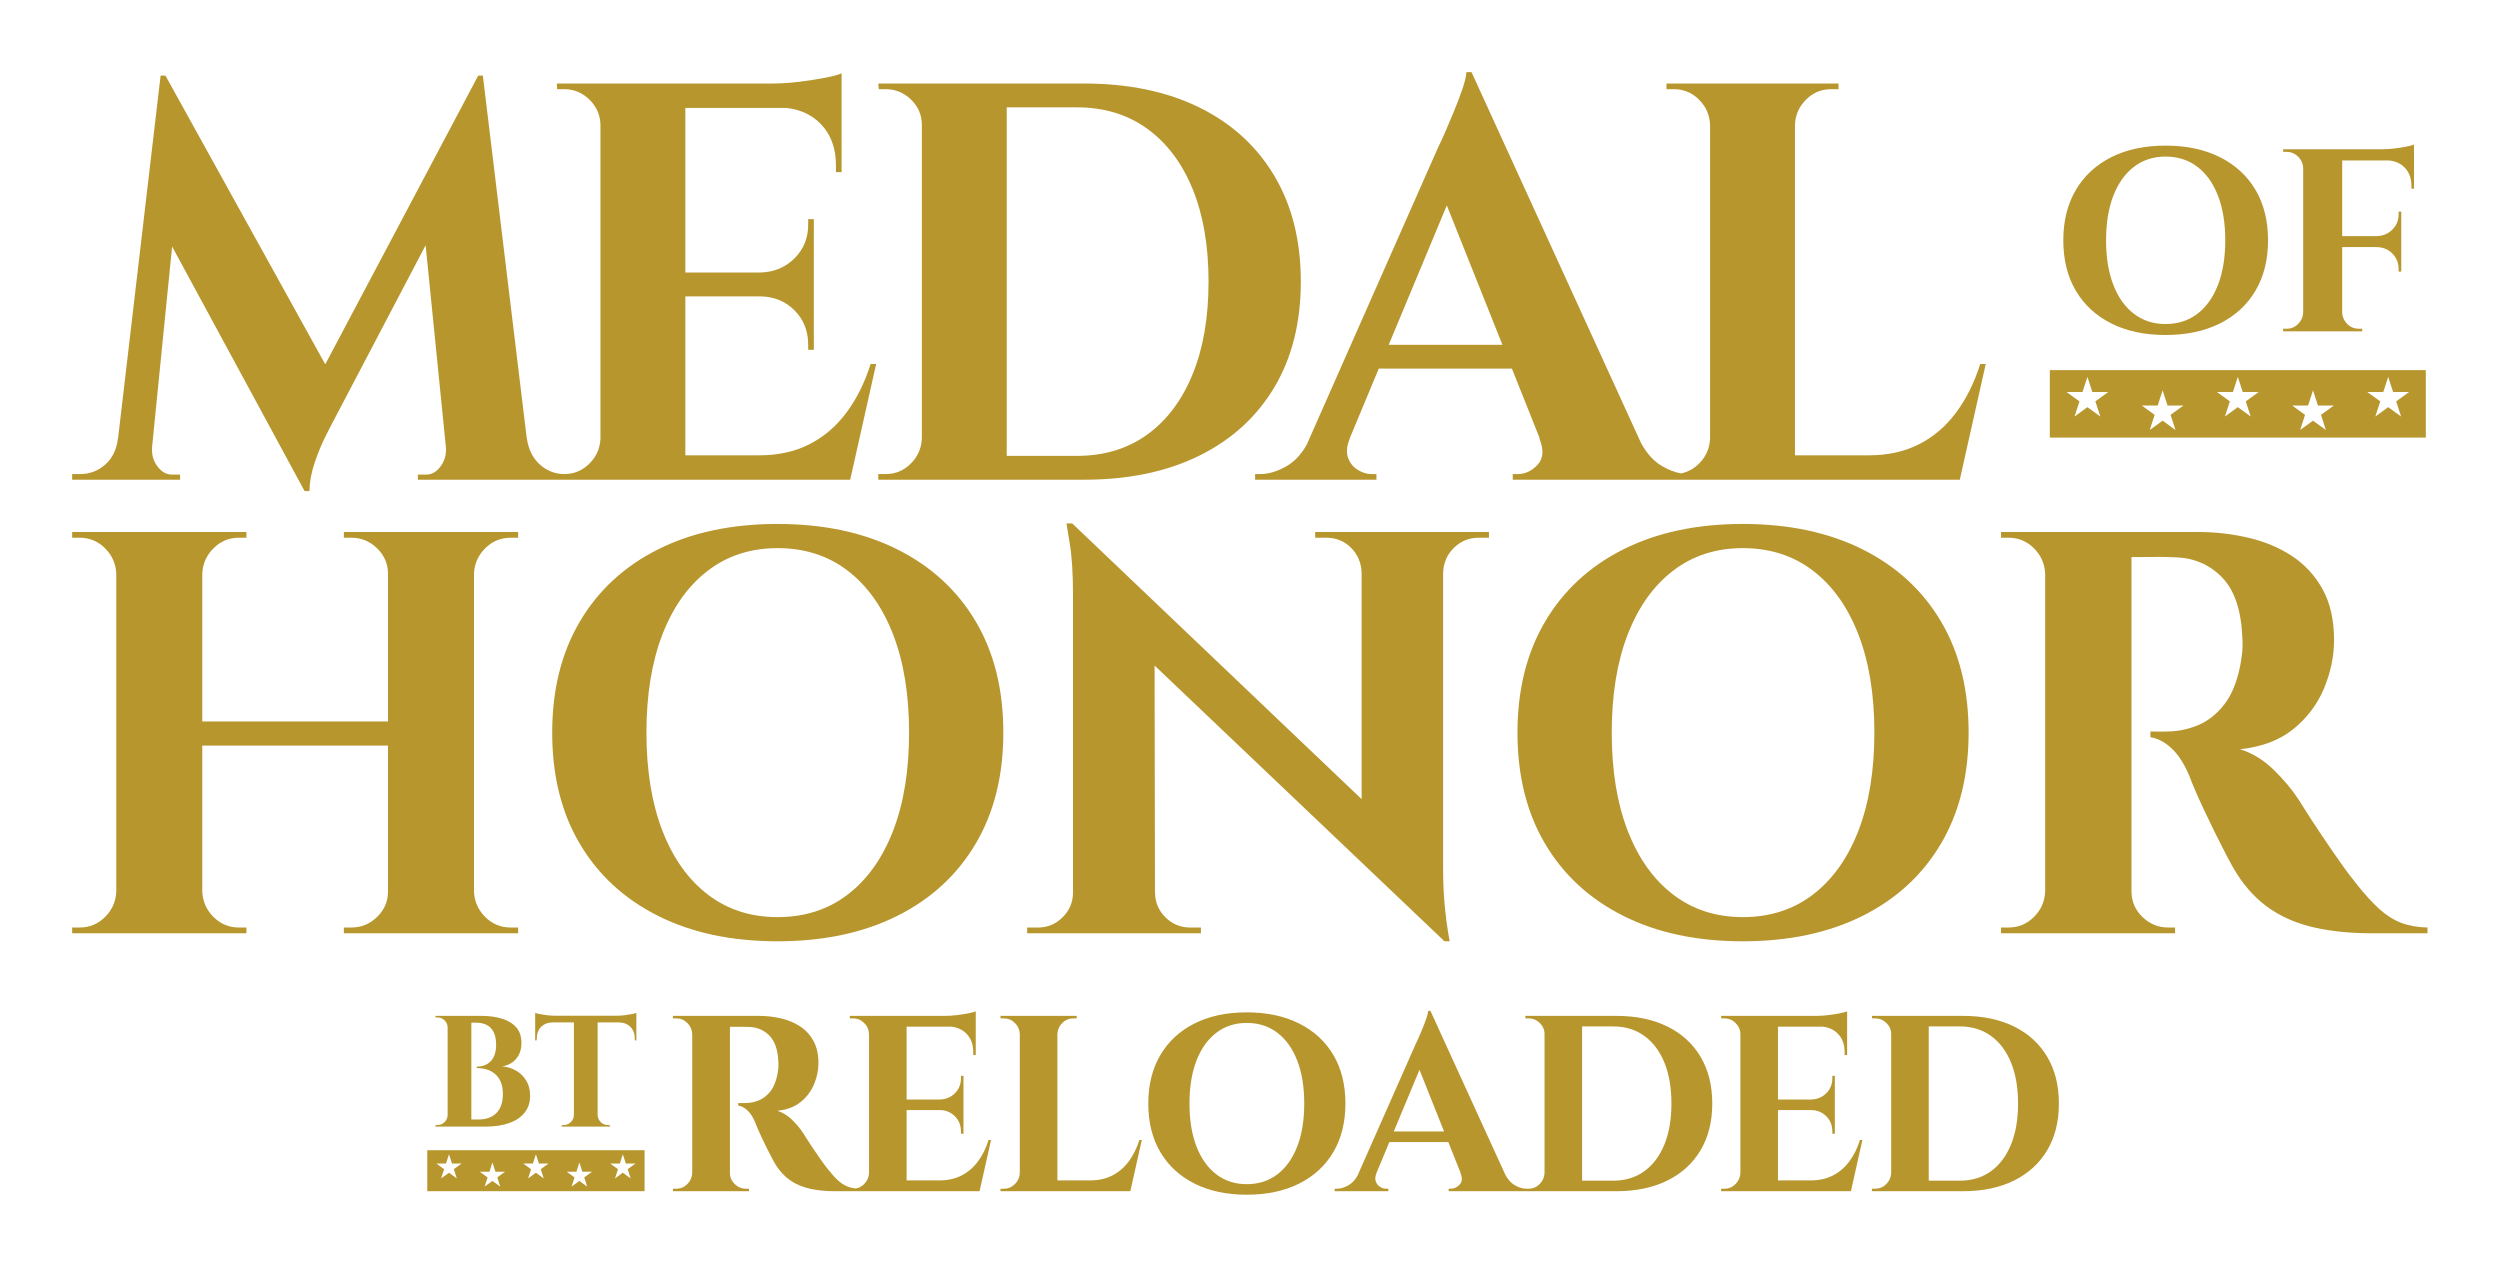
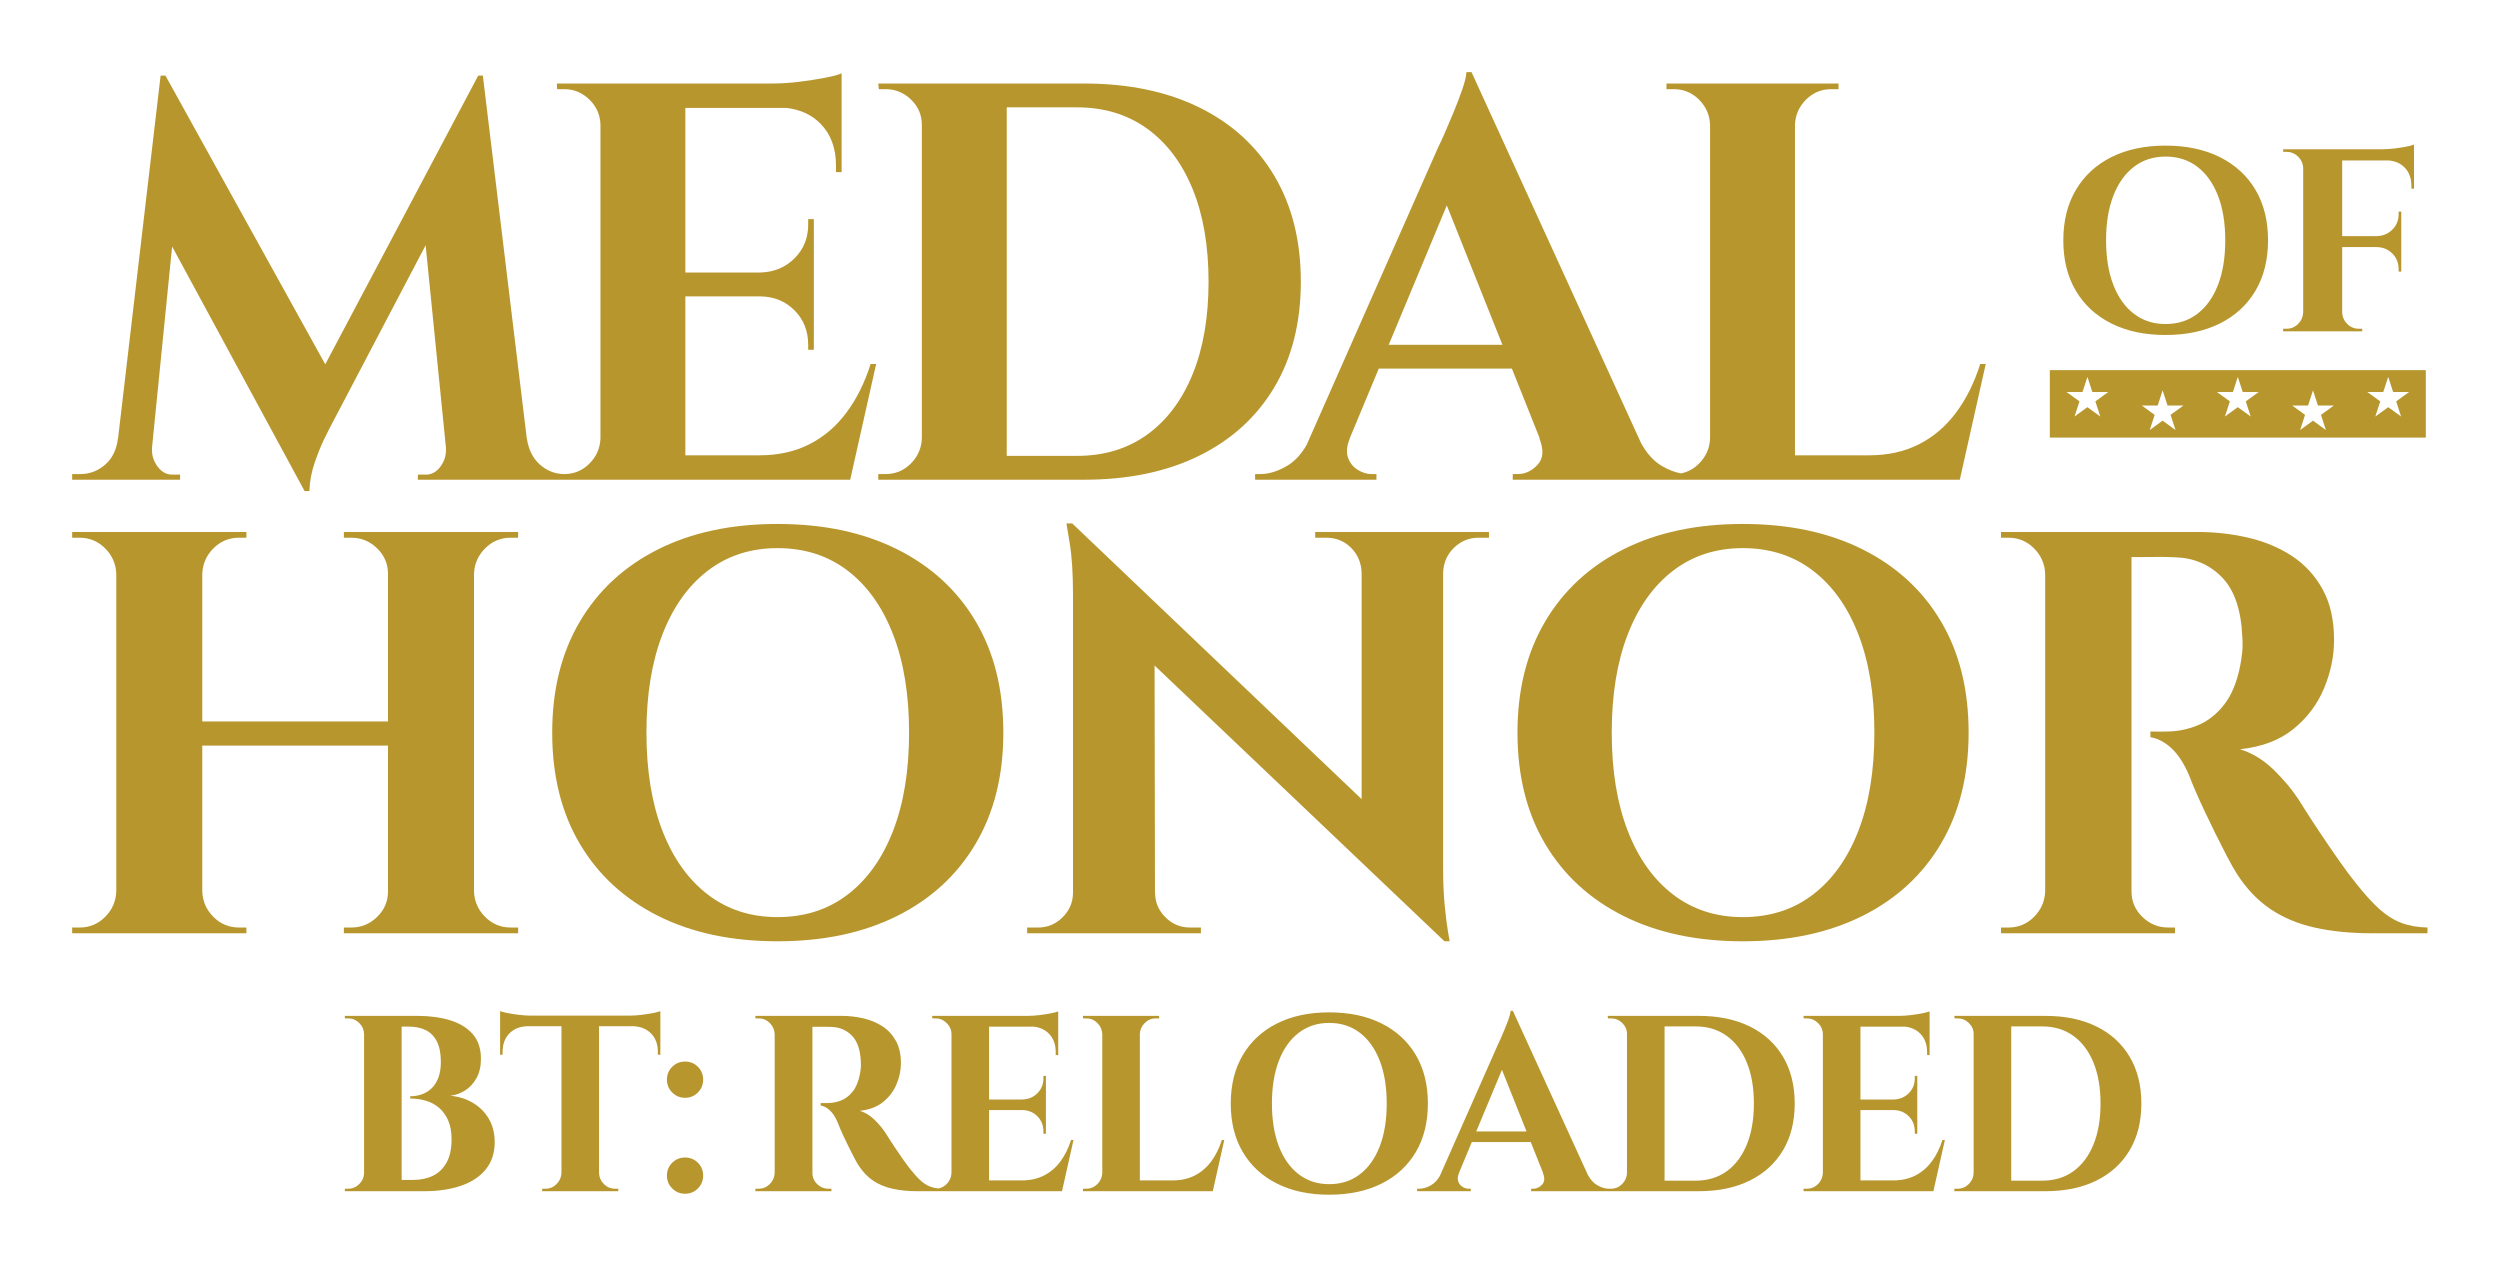
<svg xmlns="http://www.w3.org/2000/svg" viewBox="0 0 1386 702">
-   <path fill="#b8962e" d="M431.03 290.48Q469.28 290.48 497.44 304.56Q525.59 318.63 540.92 344.5Q556.25 370.37 556.25 406.16Q556.25 441.77 540.92 467.73Q525.59 493.7 497.44 507.77Q469.28 521.85 431.03 521.85Q392.91 521.85 364.85 507.77Q336.79 493.7 321.46 467.83Q306.14 441.96 306.14 406.16Q306.14 370.56 321.46 344.6Q336.79 318.63 364.85 304.56Q392.91 290.48 431.03 290.48ZM966.19 290.48Q1004.44 290.48 1032.59 304.56Q1060.74 318.63 1076.07 344.5Q1091.4 370.37 1091.4 406.16Q1091.4 441.77 1076.07 467.73Q1060.74 493.7 1032.59 507.77Q1004.44 521.85 966.19 521.85Q928.06 521.85 900 507.77Q871.95 493.7 856.62 467.83Q841.29 441.96 841.29 406.16Q841.29 370.56 856.62 344.6Q871.95 318.63 900 304.56Q928.06 290.48 966.19 290.48ZM600.9 46.3Q637.91 46.3 664.89 59.57Q691.86 72.84 706.52 97.53Q721.18 122.23 721.18 156.13Q721.18 190.03 706.52 214.66Q691.86 239.3 664.89 252.63Q637.91 265.96 600.9 265.96H486.91V262.82H490.99Q499.15 262.82 504.95 257.01Q510.76 251.21 511.07 243.05V69.21Q511.07 61.05 505.11 55.24Q499.15 49.44 490.99 49.44H487.22L486.91 46.3ZM265.12 41.91H267.69L292.04 243.05H292.08Q293.5 252.46 299.41 257.64Q305.28 262.79 312.81 262.82L312.86 262.82L312.9 262.82Q321 262.79 326.78 257.01Q332.58 251.21 332.9 243.05V69.21Q332.7 61.05 326.8 55.24Q320.89 49.44 312.81 49.44H308.86L308.73 46.3H428.31Q435.21 46.3 442.9 45.36Q450.59 44.42 457.18 43.16Q463.77 41.91 466.59 40.65V95.43H463.46V91.69Q463.46 77.3 454.88 68.57Q447.68 61.23 436.14 59.84H379.96V151.08H421.57Q432.98 150.77 440.62 143.08Q448.25 135.38 448.06 123.96V121.48H451.2V193.92H448.06V191.12Q448.06 179.7 440.52 172.1Q432.98 164.5 421.57 164.31H379.96V252.42H421.03Q436.71 252.42 448.74 246.29Q460.78 240.16 469.27 228.74Q477.77 217.33 482.67 201.79H485.74L471.35 265.96H231.66V263.13H236.11Q240.79 263.13 244.01 258.9Q247.24 254.66 247.24 249.64V248.29L235.97 135.97L182.64 237.58L179.89 243.11Q177.14 248.63 174.43 256.58Q171.71 264.52 171.55 272.26H168.87L95.42 136.66L84.27 248.23V249.64Q84.27 254.66 87.55 258.9Q90.83 263.13 95.39 263.13H99.85V265.96H40V262.82H44.56Q52.27 262.82 58.26 257.64Q64.25 252.46 65.39 243.05H65.45L89.04 41.91H91.72L180.32 201.98ZM815.82 40 909.76 245.54Q914.5 254.27 921.23 258.27Q926.7 261.52 931.95 262.45Q937.6 261.35 941.94 257.01Q947.75 251.21 948.06 243.05V69.21Q947.75 61.05 941.94 55.24Q936.14 49.44 927.98 49.44H923.9V46.3H1019.29V49.44H1015.21Q1007.06 49.44 1001.25 55.24Q995.45 61.05 995.13 69.21V252.42H1036.19Q1051.87 252.42 1063.91 246.29Q1075.95 240.16 1084.44 228.74Q1092.94 217.33 1097.84 201.79H1100.9L1086.51 265.96H838.67V262.82H841.49Q847.64 262.82 852.45 257.64Q857.25 252.46 853.42 243.05H853.64L838.21 204.37H764.39L748.27 243.05H748.35Q745.77 249.33 747.34 253.72Q748.91 258.11 752.71 260.47Q756.51 262.82 760.27 262.82H763.1V265.96H695.83V262.82H698.66Q705.87 262.82 713.56 258.27Q719.89 254.53 724.4 246.65L797.57 81.08Q798.52 79.37 800.82 74.11Q803.12 68.86 805.85 62.26Q808.59 55.66 810.69 49.56Q812.8 43.46 812.99 40ZM431.03 508.45Q453.61 508.45 469.93 495.97Q486.25 483.49 495.12 460.62Q503.99 437.75 503.99 406.16Q503.99 374.58 495.12 351.71Q486.25 328.84 469.93 316.36Q453.61 303.88 431.03 303.88Q408.77 303.88 392.45 316.36Q376.13 328.84 367.26 351.71Q358.39 374.58 358.39 406.16Q358.39 437.75 367.26 460.62Q376.13 483.49 392.45 495.97Q408.77 508.45 431.03 508.45ZM966.19 508.45Q988.76 508.45 1005.08 495.97Q1021.41 483.49 1030.28 460.62Q1039.15 437.75 1039.15 406.16Q1039.15 374.58 1030.28 351.71Q1021.41 328.84 1005.08 316.36Q988.76 303.88 966.19 303.88Q943.93 303.88 927.61 316.36Q911.29 328.84 902.42 351.71Q893.55 374.58 893.55 406.16Q893.55 437.75 902.42 460.62Q911.29 483.49 927.61 495.97Q943.93 508.45 966.19 508.45ZM64.47 494.2V318.13Q64.15 309.87 58.27 303.99Q52.39 298.11 44.13 298.11H40V294.93H136.61V298.11H132.48Q124.22 298.11 118.34 303.99Q112.46 309.87 112.14 318.13V399.97H215.11V318.13Q215.11 309.87 209.07 303.99Q203.03 298.11 194.77 298.11H190.64V294.93H287.25V298.11H283.12Q274.86 298.11 268.98 303.99Q263.1 309.87 262.78 318.13V494.2Q263.1 502.46 268.98 508.34Q274.86 514.22 283.12 514.22H287.25V517.4H190.64V514.22H194.77Q203.03 514.22 209.07 508.34Q215.11 502.46 215.11 494.2V413.36H112.14V494.2Q112.46 502.46 118.34 508.34Q124.22 514.22 132.48 514.22H136.61V517.4H40V514.22H44.13Q52.39 514.22 58.27 508.34Q64.15 502.46 64.47 494.2ZM1133.84 494.2V318.13Q1133.52 309.87 1127.64 303.99Q1121.76 298.11 1113.5 298.11H1109.37V294.93H1218.52Q1232.82 294.93 1246.45 298.1Q1260.07 301.27 1270.72 308.28Q1281.37 315.3 1287.68 326.74Q1294 338.19 1294 354.87Q1294 368.2 1288.49 381.51Q1282.98 394.81 1271.51 404.13Q1260.05 413.45 1241.9 415.38Q1252.13 418.57 1260.61 426.85Q1269.08 435.13 1274.43 443.42Q1274.82 443.99 1278.04 449.13Q1281.27 454.27 1286.25 461.72Q1291.22 469.17 1296.54 476.78Q1301.86 484.4 1306.44 490.06Q1313.37 498.79 1319.15 504Q1324.93 509.21 1331.24 511.62Q1337.55 514.02 1345.8 514.22V517.4H1314.81Q1297.49 517.4 1283.47 514.3Q1269.45 511.2 1258.76 504.01Q1248.08 496.82 1240.1 484.41Q1237.6 480.44 1234.56 474.59Q1231.53 468.75 1228.25 462.16Q1224.98 455.57 1222.06 449.33Q1219.13 443.1 1216.93 437.99Q1214.73 432.88 1213.71 430Q1209.41 419.93 1203.83 414.8Q1198.26 409.67 1192.19 408.71V405.53Q1192.96 405.53 1195.86 405.59Q1198.76 405.65 1201.89 405.53Q1210.54 405.4 1218.66 402.02Q1226.77 398.64 1233.04 390.68Q1239.3 382.73 1242.02 368.81Q1242.58 365.89 1243.03 362Q1243.47 358.11 1243.15 353.41Q1242.25 330.64 1231.8 319.99Q1221.35 309.34 1205.67 308.96Q1201.21 308.71 1195.98 308.77Q1190.76 308.84 1186.52 308.84H1181.7V494.2Q1181.7 502.46 1187.74 508.34Q1193.78 514.22 1202.04 514.22H1205.85V517.4H1109.37V514.22H1113.5Q1121.76 514.22 1127.64 508.34Q1133.52 502.46 1133.84 494.2ZM594.42 290.17 754.88 443.04V317.5Q754.57 309.23 749.01 303.67Q743.44 298.11 735.18 298.11H729.14V294.93H825.48V298.11H819.76Q811.82 298.11 806.09 303.67Q800.37 309.23 800.06 317.5V481.17Q800.06 493.07 800.98 502.35Q801.91 511.63 802.8 516.74L803.69 521.85H800.83L640.1 368.97L640.32 494.83H640.36Q640.36 502.78 646.08 508.5Q651.8 514.22 659.75 514.22H665.78V517.4H569.45V514.22H575.48Q583.43 514.22 589.15 508.5Q594.87 502.78 594.87 494.83V329.89Q594.87 312.14 593.05 301.15L591.24 290.17ZM558.14 59.52V252.73H597.09Q619.7 252.73 636.01 240.94Q652.31 229.15 661.17 207.51Q670.02 185.87 670.02 156.13Q670.02 126.38 661.17 104.74Q652.31 83.1 635.94 71.31Q619.58 59.52 597.09 59.52ZM793.03 560.41 834.6 651.37Q836.7 655.24 839.68 657.01Q843.06 659.02 846.26 659.02H847.4Q851.01 659.02 853.58 656.45Q856.15 653.88 856.29 650.27V573.33Q856.29 569.72 853.65 567.15Q851.01 564.59 847.4 564.59H845.74L845.6 563.2H896.05Q912.43 563.2 924.36 569.07Q936.3 574.94 942.79 585.87Q949.28 596.8 949.28 611.8Q949.28 626.81 942.79 637.71Q936.3 648.61 924.36 654.51Q912.43 660.41 896.05 660.41H803.14V659.02H804.39Q807.11 659.02 809.24 656.73Q811.36 654.44 809.67 650.27H809.76L802.94 633.15H770.27L763.13 650.27H763.17Q762.03 653.05 762.72 654.99Q763.42 656.94 765.1 657.98Q766.78 659.02 768.45 659.02H769.69V660.41H739.93V659.02H741.18Q744.37 659.02 747.77 657.01Q750.57 655.35 752.57 651.86L784.95 578.59Q785.37 577.83 786.39 575.51Q787.41 573.18 788.62 570.26Q789.83 567.34 790.76 564.64Q791.69 561.94 791.78 560.41ZM1200.58 80.73Q1217.93 80.73 1230.71 87.12Q1243.49 93.51 1250.44 105.24Q1257.4 116.98 1257.4 133.23Q1257.4 149.38 1250.44 161.17Q1243.49 172.95 1230.71 179.33Q1217.93 185.72 1200.58 185.72Q1183.28 185.72 1170.54 179.33Q1157.81 172.95 1150.86 161.21Q1143.9 149.47 1143.9 133.23Q1143.9 117.07 1150.86 105.29Q1157.81 93.51 1170.54 87.12Q1183.28 80.73 1200.58 80.73ZM691.19 561.25Q707.9 561.25 720.2 567.4Q732.51 573.55 739.21 584.86Q745.9 596.16 745.9 611.8Q745.9 627.36 739.21 638.71Q732.51 650.05 720.2 656.2Q707.9 662.35 691.19 662.35Q674.53 662.35 662.27 656.2Q650.01 650.05 643.31 638.75Q636.61 627.45 636.61 611.8Q636.61 596.24 643.31 584.9Q650.01 573.55 662.27 567.4Q674.53 561.25 691.19 561.25ZM1088.23 563.2Q1104.6 563.2 1116.54 569.07Q1128.48 574.94 1134.97 585.87Q1141.45 596.8 1141.45 611.8Q1141.45 626.81 1134.97 637.71Q1128.48 648.61 1116.54 654.51Q1104.6 660.41 1088.23 660.41H1037.78V659.02H1039.58Q1043.19 659.02 1045.76 656.45Q1048.33 653.88 1048.47 650.27V573.33Q1048.47 569.72 1045.83 567.15Q1043.19 564.59 1039.58 564.59H1037.92L1037.78 563.2ZM1136.42 205.2H1344.87V242.59H1136.42ZM549.43 632.01 543.07 660.41H462.85Q455.28 660.41 449.15 659.05Q443.02 657.7 438.35 654.56Q433.68 651.42 430.2 645.99Q429.11 644.26 427.78 641.7Q426.45 639.15 425.02 636.27Q423.59 633.39 422.31 630.67Q421.04 627.94 420.07 625.71Q419.11 623.48 418.67 622.22Q416.79 617.82 414.35 615.58Q411.92 613.33 409.26 612.91V611.52Q409.6 611.52 410.87 611.55Q412.13 611.58 413.5 611.52Q417.28 611.47 420.83 609.99Q424.38 608.51 427.11 605.04Q429.85 601.56 431.04 595.48Q431.28 594.21 431.48 592.5Q431.67 590.8 431.53 588.75Q431.14 578.8 426.57 574.15Q422 569.49 415.15 569.33Q413.21 569.22 410.92 569.25Q408.64 569.27 406.79 569.27H404.68V650.27Q404.68 653.88 407.32 656.45Q409.96 659.02 413.57 659.02H415.23V660.41H373.07V659.02H374.88Q378.49 659.02 381.06 656.45Q383.63 653.88 383.77 650.27V573.33Q383.63 569.72 381.06 567.15Q378.49 564.59 374.88 564.59H373.07V563.2H420.77Q427.02 563.2 432.97 564.58Q438.93 565.96 443.58 569.03Q448.23 572.09 450.99 577.1Q453.75 582.1 453.75 589.39Q453.75 595.21 451.34 601.03Q448.94 606.84 443.93 610.91Q438.92 614.99 430.99 615.83Q435.45 617.22 439.16 620.84Q442.86 624.46 445.2 628.08Q445.37 628.33 446.78 630.58Q448.19 632.82 450.36 636.08Q452.54 639.33 454.86 642.66Q457.19 645.99 459.19 648.46Q462.22 652.28 464.74 654.55Q467.27 656.83 470.02 657.88Q472.01 658.64 474.44 658.9Q477.08 658.46 479.09 656.45Q481.65 653.88 481.79 650.27V573.33Q481.71 569.72 479.1 567.15Q476.48 564.59 472.91 564.59H471.16L471.1 563.2H524.02Q527.08 563.2 530.48 562.78Q533.88 562.36 536.8 561.81Q539.71 561.25 540.96 560.7V584.94H539.57V583.28Q539.57 576.92 535.78 573.05Q532.59 569.8 527.48 569.19H502.62V609.57H521.03Q526.09 609.43 529.47 606.03Q532.84 602.62 532.76 597.57V596.47H534.15V628.53H532.76V627.29Q532.76 622.23 529.42 618.87Q526.09 615.51 521.03 615.42H502.62V654.42H520.8Q527.74 654.42 533.06 651.7Q538.39 648.99 542.15 643.94Q545.91 638.89 548.08 632.01ZM1200.58 179.64Q1210.82 179.64 1218.23 173.98Q1225.63 168.32 1229.66 157.94Q1233.68 147.56 1233.68 133.23Q1233.68 118.89 1229.66 108.51Q1225.63 98.14 1218.23 92.47Q1210.82 86.81 1200.58 86.81Q1190.48 86.81 1183.07 92.47Q1175.66 98.14 1171.64 108.51Q1167.61 118.89 1167.61 133.23Q1167.61 147.56 1171.64 157.94Q1175.66 168.32 1183.07 173.98Q1190.48 179.64 1200.58 179.64ZM691.19 656.5Q701.05 656.5 708.18 651.05Q715.32 645.59 719.19 635.6Q723.07 625.61 723.07 611.8Q723.07 598 719.19 588.01Q715.32 578.01 708.18 572.56Q701.05 567.11 691.19 567.11Q681.46 567.11 674.33 572.56Q667.2 578.01 663.32 588.01Q659.45 598 659.45 611.8Q659.45 625.61 663.32 635.6Q667.2 645.59 674.33 651.05Q681.46 656.5 691.19 656.5ZM877.12 569.05V654.56H894.36Q904.37 654.56 911.58 649.34Q918.8 644.12 922.72 634.54Q926.64 624.97 926.64 611.8Q926.64 598.64 922.72 589.06Q918.8 579.48 911.56 574.27Q904.31 569.05 894.36 569.05ZM1069.3 569.05V654.56H1086.54Q1096.54 654.56 1103.76 649.34Q1110.98 644.12 1114.9 634.54Q1118.81 624.97 1118.81 611.8Q1118.81 598.64 1114.9 589.06Q1110.98 579.48 1103.73 574.27Q1096.49 569.05 1086.54 569.05ZM1032.52 632.01 1026.15 660.41H954.19V659.02H955.99Q959.6 659.02 962.17 656.45Q964.74 653.88 964.88 650.27V573.33Q964.8 569.72 962.18 567.15Q959.57 564.59 955.99 564.59H954.24L954.19 563.2H1007.11Q1010.16 563.2 1013.56 562.78Q1016.97 562.36 1019.88 561.81Q1022.8 561.25 1024.05 560.7V584.94H1022.66V583.28Q1022.66 576.92 1018.87 573.05Q1015.68 569.8 1010.57 569.19H985.71V609.57H1004.12Q1009.17 609.43 1012.55 606.03Q1015.93 602.62 1015.85 597.57V596.47H1017.23V628.53H1015.85V627.29Q1015.85 622.23 1012.51 618.87Q1009.17 615.51 1004.12 615.42H985.71V654.42H1003.88Q1010.82 654.42 1016.15 651.7Q1021.47 648.99 1025.23 643.94Q1028.99 638.89 1031.16 632.01ZM1331.25 117.3V150.59H1329.8V149.31Q1329.8 144.06 1326.34 140.57Q1322.88 137.07 1317.63 136.99H1298.51V173.17Q1298.65 176.92 1301.32 179.59Q1303.99 182.26 1307.74 182.26H1309.61V183.7H1265.77V182.26H1267.65Q1271.4 182.26 1274.07 179.59Q1276.73 176.92 1276.88 173.17V93.28Q1276.79 89.53 1274.08 86.86Q1271.36 84.19 1267.65 84.19H1265.83L1265.77 82.75H1320.73Q1323.9 82.75 1327.43 82.32Q1330.97 81.89 1334 81.31Q1337.02 80.73 1338.32 80.16V104.6H1336.88V103.04Q1336.88 96.66 1333.08 92.82Q1329.78 89.48 1324.46 88.97H1298.51V130.91H1317.63Q1322.88 130.77 1326.38 127.23Q1329.89 123.69 1329.8 118.45V117.3ZM236.87 637.67H357.35V660.41H236.87ZM633.02 632.01 626.66 660.41H554.69V659.02H556.5Q560.11 659.02 562.68 656.45Q565.25 653.88 565.38 650.27V573.33Q565.25 569.72 562.68 567.15Q560.11 564.59 556.5 564.59H554.69V563.2H596.91V564.59H595.1Q591.49 564.59 588.92 567.15Q586.35 569.72 586.22 573.33V654.42H604.39Q611.33 654.42 616.65 651.7Q621.98 648.99 625.74 643.94Q629.5 638.89 631.67 632.01ZM248.17 618.19V569.6Q248.12 567.32 246.48 565.7Q244.84 564.07 242.56 564.07H241.45L241.42 563.2H266.8Q273.21 563.2 278.24 564.72Q283.26 566.24 286.17 569.53Q289.08 572.82 289.08 578.22Q289.08 582.22 287.52 585.01Q285.96 587.8 283.53 589.32Q281.09 590.85 278.32 591.18Q282.75 591.56 286.29 593.66Q289.83 595.76 291.86 599.26Q293.9 602.76 293.9 607.46Q293.9 613.07 290.82 616.9Q287.73 620.74 282.16 622.67Q276.6 624.59 269.21 624.59H241.42L241.45 623.72H242.56Q244.84 623.72 246.48 622.09Q248.12 620.47 248.17 618.19ZM802.12 113.88 769.91 191.15H832.94ZM352.8 561.53V576.84L351.93 576.75V575.8Q351.93 571.74 349.51 569.32Q347.1 566.89 343.03 566.81H331.33V618.19Q331.42 620.47 333.04 622.09Q334.66 623.72 336.94 623.72H338.08V624.59H311.42V623.72H312.56Q314.84 623.72 316.46 622.09Q318.09 620.47 318.17 618.19V566.81H306.48Q302.37 566.89 299.97 569.32Q297.57 571.74 297.57 575.8V576.75L296.7 576.84V561.53Q297.57 561.88 299.37 562.23Q301.17 562.58 303.36 562.85Q305.56 563.11 307.4 563.11H342.1Q344.03 563.11 346.18 562.85Q348.33 562.58 350.17 562.23Q352.02 561.88 352.8 561.53ZM261.32 566.96V620.64H265.39Q269.32 620.64 272.34 619.15Q275.36 617.66 277.08 614.5Q278.8 611.34 278.8 606.42Q278.8 602.58 277.64 599.85Q276.47 597.13 274.47 595.42Q272.48 593.71 269.86 592.92Q267.25 592.14 264.31 592.14V591.35Q266.38 591.35 268.3 590.7Q270.22 590.05 271.73 588.65Q273.24 587.26 274.15 584.94Q275.05 582.61 275.05 579.31Q275.05 574.88 273.66 572.16Q272.26 569.43 269.76 568.2Q267.25 566.96 263.84 566.96ZM786.96 593.1 772.71 627.3H800.6ZM1198.96 216.42 1196.23 224.81 1187.4 224.81 1194.54 230 1191.81 238.4 1198.96 233.21 1206.1 238.4 1203.37 230 1210.51 224.81 1201.68 224.81ZM1282.33 216.42 1279.6 224.81 1270.78 224.81 1277.92 230 1275.19 238.4 1282.33 233.21 1289.47 238.4 1286.75 230 1293.89 224.81 1285.06 224.81ZM1157.27 208.94 1154.54 217.34 1145.71 217.34 1152.85 222.52 1150.13 230.92 1157.27 225.73 1164.41 230.92 1161.68 222.52 1168.82 217.34 1160 217.34ZM1324.02 208.94 1321.29 217.34 1312.46 217.34 1319.61 222.52 1316.88 230.92 1324.02 225.73 1331.16 230.92 1328.44 222.52 1335.58 217.34 1326.75 217.34ZM1240.64 208.94 1237.92 217.34 1229.09 217.34 1236.23 222.52 1233.5 230.92 1240.64 225.73 1247.79 230.92 1245.06 222.52 1252.2 217.34 1243.37 217.34ZM273.01 644.49 271.35 649.6 265.98 649.6 270.33 652.75 268.67 657.86 273.01 654.7 277.36 657.86 275.7 652.75 280.04 649.6 274.67 649.6ZM321.21 644.49 319.55 649.6 314.18 649.6 318.52 652.75 316.86 657.86 321.21 654.7 325.55 657.86 323.89 652.75 328.24 649.6 322.87 649.6ZM248.92 639.94 247.26 645.05 241.89 645.05 246.23 648.2 244.57 653.31 248.92 650.16 253.26 653.31 251.6 648.2 255.94 645.05 250.58 645.05ZM297.11 639.94 295.45 645.05 290.08 645.05 294.43 648.2 292.77 653.31 297.11 650.16 301.45 653.31 299.79 648.2 304.14 645.05 298.77 645.05ZM345.3 639.94 343.64 645.05 338.28 645.05 342.62 648.2 340.96 653.31 345.3 650.16 349.65 653.31 347.99 648.2 352.33 645.05 346.96 645.05Z" />
+   <path fill="#b8962e" d="M431.03 290.48Q469.28 290.48 497.44 304.56Q525.59 318.63 540.92 344.5Q556.25 370.37 556.25 406.16Q556.25 441.77 540.92 467.73Q525.59 493.7 497.44 507.77Q469.28 521.85 431.03 521.85Q392.91 521.85 364.85 507.77Q336.79 493.7 321.46 467.83Q306.14 441.96 306.14 406.16Q306.14 370.56 321.46 344.6Q336.79 318.63 364.85 304.56Q392.91 290.48 431.03 290.48ZM966.19 290.48Q1004.44 290.48 1032.59 304.56Q1060.74 318.63 1076.07 344.5Q1091.4 370.37 1091.4 406.16Q1091.4 441.77 1076.07 467.73Q1060.74 493.7 1032.59 507.77Q1004.44 521.85 966.19 521.85Q928.06 521.85 900 507.77Q871.95 493.7 856.62 467.83Q841.29 441.96 841.29 406.16Q841.29 370.56 856.62 344.6Q871.95 318.63 900 304.56Q928.06 290.48 966.19 290.48ZM600.9 46.3Q637.91 46.3 664.89 59.57Q691.86 72.84 706.52 97.53Q721.18 122.23 721.18 156.13Q721.18 190.03 706.52 214.66Q691.86 239.3 664.89 252.63Q637.91 265.96 600.9 265.96H486.91V262.82H490.99Q499.15 262.82 504.95 257.01Q510.76 251.21 511.07 243.05V69.21Q511.07 61.05 505.11 55.24Q499.15 49.44 490.99 49.44H487.22L486.91 46.3ZM265.12 41.91H267.69L292.04 243.05H292.08Q293.5 252.46 299.41 257.64Q305.28 262.79 312.81 262.82L312.86 262.82L312.9 262.82Q321 262.79 326.78 257.01Q332.58 251.21 332.9 243.05V69.21Q332.7 61.05 326.8 55.24Q320.89 49.44 312.81 49.44H308.86L308.73 46.3H428.31Q435.21 46.3 442.9 45.36Q450.59 44.42 457.18 43.16Q463.77 41.91 466.59 40.65V95.43H463.46V91.69Q463.46 77.3 454.88 68.57Q447.68 61.23 436.14 59.84H379.96V151.08H421.57Q432.98 150.77 440.62 143.08Q448.25 135.38 448.06 123.96V121.48H451.2V193.92H448.06V191.12Q448.06 179.7 440.52 172.1Q432.98 164.5 421.57 164.31H379.96V252.42H421.03Q436.71 252.42 448.74 246.29Q460.78 240.16 469.27 228.74Q477.77 217.33 482.67 201.79H485.74L471.35 265.96H231.66V263.13H236.11Q240.79 263.13 244.01 258.9Q247.24 254.66 247.24 249.64V248.29L235.97 135.97L182.64 237.58L179.89 243.11Q177.14 248.63 174.43 256.58Q171.71 264.52 171.55 272.26H168.87L95.42 136.66L84.27 248.23V249.64Q84.27 254.66 87.55 258.9Q90.83 263.13 95.39 263.13H99.85V265.96H40V262.82H44.56Q52.27 262.82 58.26 257.64Q64.25 252.46 65.39 243.05H65.45L89.04 41.91H91.72L180.32 201.98ZM815.82 40 909.76 245.54Q914.5 254.27 921.23 258.27Q926.7 261.52 931.95 262.45Q937.6 261.35 941.94 257.01Q947.75 251.21 948.06 243.05V69.21Q947.75 61.05 941.94 55.24Q936.14 49.44 927.98 49.44H923.9V46.3H1019.29V49.44H1015.21Q1007.06 49.44 1001.25 55.24Q995.45 61.05 995.13 69.21V252.42H1036.19Q1051.87 252.42 1063.91 246.29Q1075.95 240.16 1084.44 228.74Q1092.94 217.33 1097.84 201.79H1100.9L1086.51 265.96H838.67V262.82H841.49Q847.64 262.82 852.45 257.64Q857.25 252.46 853.42 243.05H853.64L838.21 204.37H764.39L748.27 243.05H748.35Q745.77 249.33 747.34 253.72Q748.91 258.11 752.71 260.47Q756.51 262.82 760.27 262.82H763.1V265.96H695.83V262.82H698.66Q705.87 262.82 713.56 258.27Q719.89 254.53 724.4 246.65L797.57 81.08Q798.52 79.37 800.82 74.11Q803.12 68.86 805.85 62.26Q808.59 55.66 810.69 49.56Q812.8 43.46 812.99 40ZM431.03 508.45Q453.61 508.45 469.93 495.97Q486.25 483.49 495.12 460.62Q503.99 437.75 503.99 406.16Q503.99 374.58 495.12 351.71Q486.25 328.84 469.93 316.36Q453.61 303.88 431.03 303.88Q408.77 303.88 392.45 316.36Q376.13 328.84 367.26 351.71Q358.39 374.58 358.39 406.16Q358.39 437.75 367.26 460.62Q376.13 483.49 392.45 495.97Q408.77 508.45 431.03 508.45ZM966.19 508.45Q988.76 508.45 1005.08 495.97Q1021.41 483.49 1030.28 460.62Q1039.15 437.75 1039.15 406.16Q1039.15 374.58 1030.28 351.71Q1021.41 328.84 1005.08 316.36Q988.76 303.88 966.19 303.88Q943.93 303.88 927.61 316.36Q911.29 328.84 902.42 351.71Q893.55 374.58 893.55 406.16Q893.55 437.75 902.42 460.62Q911.29 483.49 927.61 495.97Q943.93 508.45 966.19 508.45ZM64.47 494.2V318.13Q64.15 309.87 58.27 303.99Q52.39 298.11 44.13 298.11H40V294.93H136.61V298.11H132.48Q124.22 298.11 118.34 303.99Q112.46 309.87 112.14 318.13V399.97H215.11V318.13Q215.11 309.87 209.07 303.99Q203.03 298.11 194.77 298.11H190.64V294.93H287.25V298.11H283.12Q274.86 298.11 268.98 303.99Q263.1 309.87 262.78 318.13V494.2Q263.1 502.46 268.98 508.34Q274.86 514.22 283.12 514.22H287.25V517.4H190.64V514.22H194.77Q203.03 514.22 209.07 508.34Q215.11 502.46 215.11 494.2V413.36H112.14V494.2Q112.46 502.46 118.34 508.34Q124.22 514.22 132.48 514.22H136.61V517.4H40V514.22H44.13Q52.39 514.22 58.27 508.34Q64.15 502.46 64.47 494.2ZM1133.84 494.2V318.13Q1133.52 309.87 1127.64 303.99Q1121.76 298.11 1113.5 298.11H1109.37V294.93H1218.52Q1232.82 294.93 1246.45 298.1Q1260.07 301.27 1270.72 308.28Q1281.37 315.3 1287.68 326.74Q1294 338.19 1294 354.87Q1294 368.2 1288.49 381.51Q1282.98 394.81 1271.51 404.13Q1260.05 413.45 1241.9 415.38Q1252.13 418.57 1260.61 426.85Q1269.08 435.13 1274.43 443.42Q1274.82 443.99 1278.04 449.13Q1281.27 454.27 1286.25 461.72Q1291.22 469.17 1296.54 476.78Q1301.86 484.4 1306.44 490.06Q1313.37 498.79 1319.15 504Q1324.93 509.21 1331.24 511.62Q1337.55 514.02 1345.8 514.22V517.4H1314.81Q1297.49 517.4 1283.47 514.3Q1269.45 511.2 1258.76 504.01Q1248.08 496.82 1240.1 484.41Q1237.6 480.44 1234.56 474.59Q1231.53 468.75 1228.25 462.16Q1224.98 455.57 1222.06 449.33Q1219.13 443.1 1216.93 437.99Q1214.73 432.88 1213.71 430Q1209.41 419.93 1203.83 414.8Q1198.26 409.67 1192.19 408.71V405.53Q1192.96 405.53 1195.86 405.59Q1198.76 405.65 1201.89 405.53Q1210.54 405.4 1218.66 402.02Q1226.77 398.64 1233.04 390.68Q1239.3 382.73 1242.02 368.81Q1242.58 365.89 1243.03 362Q1243.47 358.11 1243.15 353.41Q1242.25 330.64 1231.8 319.99Q1221.35 309.34 1205.67 308.96Q1201.21 308.71 1195.98 308.77Q1190.76 308.84 1186.52 308.84H1181.7V494.2Q1181.7 502.46 1187.74 508.34Q1193.78 514.22 1202.04 514.22H1205.85V517.4H1109.37V514.22H1113.5Q1121.76 514.22 1127.64 508.34Q1133.52 502.46 1133.84 494.2ZM594.42 290.17 754.88 443.04V317.5Q754.57 309.23 749.01 303.67Q743.44 298.11 735.18 298.11H729.14V294.93H825.48V298.11H819.76Q811.82 298.11 806.09 303.67Q800.37 309.23 800.06 317.5V481.17Q800.06 493.07 800.98 502.35Q801.91 511.63 802.8 516.74L803.69 521.85H800.83L640.1 368.97L640.32 494.83H640.36Q640.36 502.78 646.08 508.5Q651.8 514.22 659.75 514.22H665.78V517.4H569.45V514.22H575.48Q583.43 514.22 589.15 508.5Q594.87 502.78 594.87 494.83V329.89Q594.87 312.14 593.05 301.15L591.24 290.17ZM558.14 59.52V252.73H597.09Q619.7 252.73 636.01 240.94Q652.31 229.15 661.17 207.51Q670.02 185.87 670.02 156.13Q670.02 126.38 661.17 104.74Q652.31 83.1 635.94 71.31Q619.58 59.52 597.09 59.52ZM838.74 560.41 880.32 651.37Q882.42 655.24 885.39 657.01Q888.78 659.02 891.97 659.02H893.12Q896.73 659.02 899.3 656.45Q901.87 653.88 902.01 650.27V573.33Q902.01 569.72 899.37 567.15Q896.73 564.59 893.12 564.59H891.45L891.31 563.2H941.77Q958.14 563.2 970.08 569.07Q982.02 574.94 988.51 585.87Q994.99 596.8 994.99 611.8Q994.99 626.81 988.51 637.71Q982.02 648.61 970.08 654.51Q958.14 660.41 941.77 660.41H848.86V659.02H850.11Q852.83 659.02 854.95 656.73Q857.08 654.44 855.38 650.27H855.48L848.65 633.15H815.98L808.85 650.27H808.88Q807.74 653.05 808.44 654.99Q809.13 656.94 810.81 657.98Q812.5 659.02 814.16 659.02H815.41V660.41H785.64V659.02H786.89Q790.09 659.02 793.49 657.01Q796.29 655.35 798.29 651.86L830.67 578.59Q831.09 577.83 832.11 575.51Q833.12 573.18 834.33 570.26Q835.54 567.34 836.48 564.64Q837.41 561.94 837.49 560.41ZM1200.58 80.73Q1217.93 80.73 1230.71 87.12Q1243.49 93.51 1250.44 105.24Q1257.4 116.98 1257.4 133.23Q1257.4 149.38 1250.44 161.17Q1243.49 172.95 1230.71 179.33Q1217.93 185.72 1200.58 185.72Q1183.28 185.72 1170.54 179.33Q1157.81 172.95 1150.86 161.21Q1143.9 149.47 1143.9 133.23Q1143.9 117.07 1150.86 105.29Q1157.81 93.51 1170.54 87.12Q1183.28 80.73 1200.58 80.73ZM736.9 561.25Q753.62 561.25 765.92 567.4Q778.22 573.55 784.92 584.86Q791.62 596.16 791.62 611.8Q791.62 627.36 784.92 638.71Q778.22 650.05 765.92 656.2Q753.62 662.35 736.9 662.35Q720.24 662.35 707.98 656.2Q695.72 650.05 689.03 638.75Q682.33 627.45 682.33 611.8Q682.33 596.24 689.03 584.9Q695.72 573.55 707.98 567.4Q720.24 561.25 736.9 561.25ZM1133.94 563.2Q1150.32 563.2 1162.26 569.07Q1174.2 574.94 1180.68 585.87Q1187.17 596.8 1187.17 611.8Q1187.17 626.81 1180.68 637.71Q1174.2 648.61 1162.26 654.51Q1150.32 660.41 1133.94 660.41H1083.49V659.02H1085.3Q1088.91 659.02 1091.48 656.45Q1094.05 653.88 1094.19 650.27V573.33Q1094.19 569.72 1091.55 567.15Q1088.91 564.59 1085.3 564.59H1083.63L1083.49 563.2ZM1136.42 205.2H1344.87V242.59H1136.42ZM595.15 632.01 588.78 660.41H508.56Q501 660.41 494.87 659.05Q488.74 657.7 484.07 654.56Q479.4 651.42 475.91 645.99Q474.82 644.26 473.5 641.7Q472.17 639.15 470.74 636.27Q469.31 633.39 468.03 630.67Q466.75 627.94 465.79 625.71Q464.83 623.48 464.38 622.22Q462.5 617.82 460.07 615.58Q457.63 613.33 454.98 612.91V611.52Q455.32 611.52 456.58 611.55Q457.85 611.58 459.22 611.52Q463 611.47 466.55 609.99Q470.09 608.51 472.83 605.04Q475.57 601.56 476.75 595.48Q477 594.21 477.19 592.5Q477.39 590.8 477.25 588.75Q476.86 578.8 472.29 574.15Q467.72 569.49 460.87 569.33Q458.92 569.22 456.64 569.25Q454.35 569.27 452.5 569.27H450.4V650.27Q450.4 653.88 453.03 656.45Q455.67 659.02 459.28 659.02H460.95V660.41H418.79V659.02H420.59Q424.2 659.02 426.77 656.45Q429.34 653.88 429.48 650.27V573.33Q429.34 569.72 426.77 567.15Q424.2 564.59 420.59 564.59H418.79V563.2H466.49Q472.73 563.2 478.69 564.58Q484.64 565.96 489.3 569.03Q493.95 572.09 496.71 577.1Q499.47 582.1 499.47 589.39Q499.47 595.21 497.06 601.03Q494.65 606.84 489.64 610.91Q484.63 614.99 476.7 615.83Q481.17 617.22 484.88 620.84Q488.58 624.46 490.92 628.08Q491.09 628.33 492.5 630.58Q493.91 632.82 496.08 636.08Q498.25 639.33 500.58 642.66Q502.9 645.99 504.9 648.46Q507.93 652.28 510.46 654.55Q512.98 656.83 515.74 657.88Q517.73 658.64 520.15 658.9Q522.8 658.46 524.8 656.45Q527.37 653.88 527.51 650.27V573.33Q527.43 569.72 524.81 567.15Q522.2 564.59 518.62 564.59H516.87L516.82 563.2H569.74Q572.79 563.2 576.19 562.78Q579.6 562.36 582.51 561.81Q585.43 561.25 586.68 560.7V584.94H585.29V583.28Q585.29 576.92 581.5 573.05Q578.31 569.8 573.2 569.19H548.34V609.57H566.75Q571.81 609.43 575.18 606.03Q578.56 602.62 578.48 597.57V596.47H579.86V628.53H578.48V627.29Q578.48 622.23 575.14 618.87Q571.81 615.51 566.75 615.42H548.34V654.42H566.51Q573.45 654.42 578.78 651.7Q584.11 648.99 587.86 643.94Q591.62 638.89 593.79 632.01ZM201.84 650.27V573.33Q201.76 569.72 199.16 567.15Q196.57 564.59 192.96 564.59H191.21L191.15 563.2H231.35Q241.49 563.2 249.45 565.61Q257.41 568.02 262.02 573.23Q266.63 578.43 266.63 586.98Q266.63 593.32 264.15 597.73Q261.68 602.15 257.83 604.56Q253.97 606.98 249.58 607.5Q256.6 608.1 262.2 611.43Q267.8 614.76 271.03 620.3Q274.26 625.84 274.26 633.29Q274.26 642.16 269.37 648.23Q264.48 654.3 255.67 657.35Q246.86 660.41 235.15 660.41H191.15L191.21 659.02H192.96Q196.57 659.02 199.16 656.45Q201.76 653.88 201.84 650.27ZM1200.58 179.64Q1210.82 179.64 1218.23 173.98Q1225.63 168.32 1229.66 157.94Q1233.68 147.56 1233.68 133.23Q1233.68 118.89 1229.66 108.51Q1225.63 98.14 1218.23 92.47Q1210.82 86.81 1200.58 86.81Q1190.48 86.81 1183.07 92.47Q1175.66 98.14 1171.64 108.51Q1167.61 118.89 1167.61 133.23Q1167.61 147.56 1171.64 157.94Q1175.66 168.32 1183.07 173.98Q1190.48 179.64 1200.58 179.64ZM736.9 656.5Q746.77 656.5 753.9 651.05Q761.03 645.59 764.91 635.6Q768.79 625.61 768.79 611.8Q768.79 598 764.91 588.01Q761.03 578.01 753.9 572.56Q746.77 567.11 736.9 567.11Q727.18 567.11 720.05 572.56Q712.91 578.01 709.04 588.01Q705.16 598 705.16 611.8Q705.16 625.61 709.04 635.6Q712.91 645.59 720.05 651.05Q727.18 656.5 736.9 656.5ZM1115.02 569.05V654.56H1132.26Q1142.26 654.56 1149.48 649.34Q1156.69 644.12 1160.61 634.54Q1164.53 624.97 1164.53 611.8Q1164.53 598.64 1160.61 589.06Q1156.69 579.48 1149.45 574.27Q1142.21 569.05 1132.26 569.05ZM922.84 569.05V654.56H940.08Q950.08 654.56 957.3 649.34Q964.52 644.12 968.43 634.54Q972.35 624.97 972.35 611.8Q972.35 598.64 968.43 589.06Q964.52 579.48 957.27 574.27Q950.03 569.05 940.08 569.05ZM1078.24 632.01 1071.87 660.41H999.9V659.02H1001.71Q1005.32 659.02 1007.89 656.45Q1010.46 653.88 1010.6 650.27V573.33Q1010.51 569.72 1007.9 567.15Q1005.28 564.59 1001.71 564.59H999.96L999.9 563.2H1052.82Q1055.88 563.2 1059.28 562.78Q1062.68 562.36 1065.6 561.81Q1068.52 561.25 1069.77 560.7V584.94H1068.38V583.28Q1068.38 576.92 1064.58 573.05Q1061.39 569.8 1056.29 569.19H1031.43V609.57H1049.84Q1054.89 609.43 1058.27 606.03Q1061.65 602.62 1061.56 597.57V596.47H1062.95V628.53H1061.56V627.29Q1061.56 622.23 1058.23 618.87Q1054.89 615.51 1049.84 615.42H1031.43V654.42H1049.6Q1056.54 654.42 1061.86 651.7Q1067.19 648.99 1070.95 643.94Q1074.71 638.89 1076.88 632.01ZM1331.25 117.3V150.59H1329.8V149.31Q1329.8 144.06 1326.34 140.57Q1322.88 137.07 1317.63 136.99H1298.51V173.17Q1298.65 176.92 1301.32 179.59Q1303.99 182.26 1307.74 182.26H1309.61V183.7H1265.77V182.26H1267.65Q1271.4 182.26 1274.07 179.59Q1276.73 176.92 1276.88 173.17V93.28Q1276.79 89.53 1274.08 86.86Q1271.36 84.19 1267.65 84.19H1265.83L1265.77 82.75H1320.73Q1323.9 82.75 1327.43 82.32Q1330.97 81.89 1334 81.31Q1337.02 80.73 1338.32 80.16V104.6H1336.88V103.04Q1336.88 96.66 1333.08 92.82Q1329.78 89.48 1324.46 88.97H1298.51V130.91H1317.63Q1322.88 130.77 1326.38 127.23Q1329.89 123.69 1329.8 118.45V117.3ZM366.1 560.56V584.8L364.71 584.66V583.14Q364.71 576.72 360.89 572.89Q357.07 569.05 350.62 568.91H332.1V650.27Q332.23 653.88 334.8 656.45Q337.37 659.02 340.98 659.02H342.79V660.41H300.57V659.02H302.38Q305.99 659.02 308.56 656.45Q311.13 653.88 311.27 650.27V568.91H292.75Q286.24 569.05 282.44 572.89Q278.65 576.72 278.65 583.14V584.66L277.26 584.8V560.56Q278.65 561.11 281.5 561.67Q284.34 562.22 287.82 562.64Q291.29 563.06 294.2 563.06H349.16Q352.21 563.06 355.61 562.64Q359.02 562.22 361.93 561.67Q364.85 561.11 366.1 560.56ZM678.74 632.01 672.37 660.41H600.41V659.02H602.21Q605.82 659.02 608.39 656.45Q610.96 653.88 611.1 650.27V573.33Q610.96 569.72 608.39 567.15Q605.82 564.59 602.21 564.59H600.41V563.2H642.62V564.59H640.82Q637.21 564.59 634.64 567.15Q632.07 569.72 631.93 573.33V654.42H650.1Q657.04 654.42 662.37 651.7Q667.7 648.99 671.46 643.94Q675.22 638.89 677.39 632.01ZM802.12 113.88 769.91 191.15H832.94ZM222.67 569.16V654.14H229.12Q235.33 654.14 240.12 651.79Q244.9 649.43 247.63 644.43Q250.35 639.43 250.35 631.64Q250.35 625.55 248.5 621.24Q246.65 616.93 243.49 614.22Q240.33 611.5 236.19 610.26Q232.06 609.02 227.4 609.02V607.77Q230.67 607.77 233.72 606.74Q236.76 605.71 239.15 603.5Q241.54 601.29 242.97 597.62Q244.41 593.94 244.41 588.71Q244.41 581.7 242.2 577.38Q239.99 573.07 236.03 571.11Q232.06 569.16 226.66 569.16ZM832.68 593.1 818.42 627.3H846.32ZM379.78 608.62Q375.63 608.62 372.68 605.67Q369.74 602.73 369.74 598.57Q369.74 594.33 372.68 591.43Q375.63 588.53 379.78 588.53Q384.02 588.53 386.92 591.43Q389.83 594.33 389.83 598.57Q389.83 602.73 386.92 605.67Q384.02 608.62 379.78 608.62ZM379.78 661.81Q375.63 661.81 372.68 658.86Q369.74 655.92 369.74 651.76Q369.74 647.52 372.68 644.62Q375.63 641.72 379.78 641.72Q384.02 641.72 386.92 644.62Q389.83 647.52 389.83 651.76Q389.83 655.92 386.92 658.86Q384.02 661.81 379.78 661.81ZM1198.96 216.42 1196.23 224.81 1187.4 224.81 1194.54 230 1191.81 238.4 1198.96 233.21 1206.1 238.4 1203.37 230 1210.51 224.81 1201.68 224.81ZM1282.33 216.42 1279.6 224.81 1270.78 224.81 1277.92 230 1275.19 238.4 1282.33 233.21 1289.47 238.4 1286.75 230 1293.89 224.81 1285.06 224.81ZM1157.27 208.94 1154.54 217.34 1145.71 217.34 1152.85 222.52 1150.13 230.92 1157.27 225.73 1164.41 230.92 1161.68 222.52 1168.82 217.34 1160 217.34ZM1324.02 208.94 1321.29 217.34 1312.46 217.34 1319.61 222.52 1316.88 230.92 1324.02 225.73 1331.16 230.92 1328.44 222.52 1335.58 217.34 1326.75 217.34ZM1240.64 208.94 1237.92 217.34 1229.09 217.34 1236.23 222.52 1233.5 230.92 1240.64 225.73 1247.79 230.92 1245.06 222.52 1252.2 217.34 1243.37 217.34Z" />
</svg>
